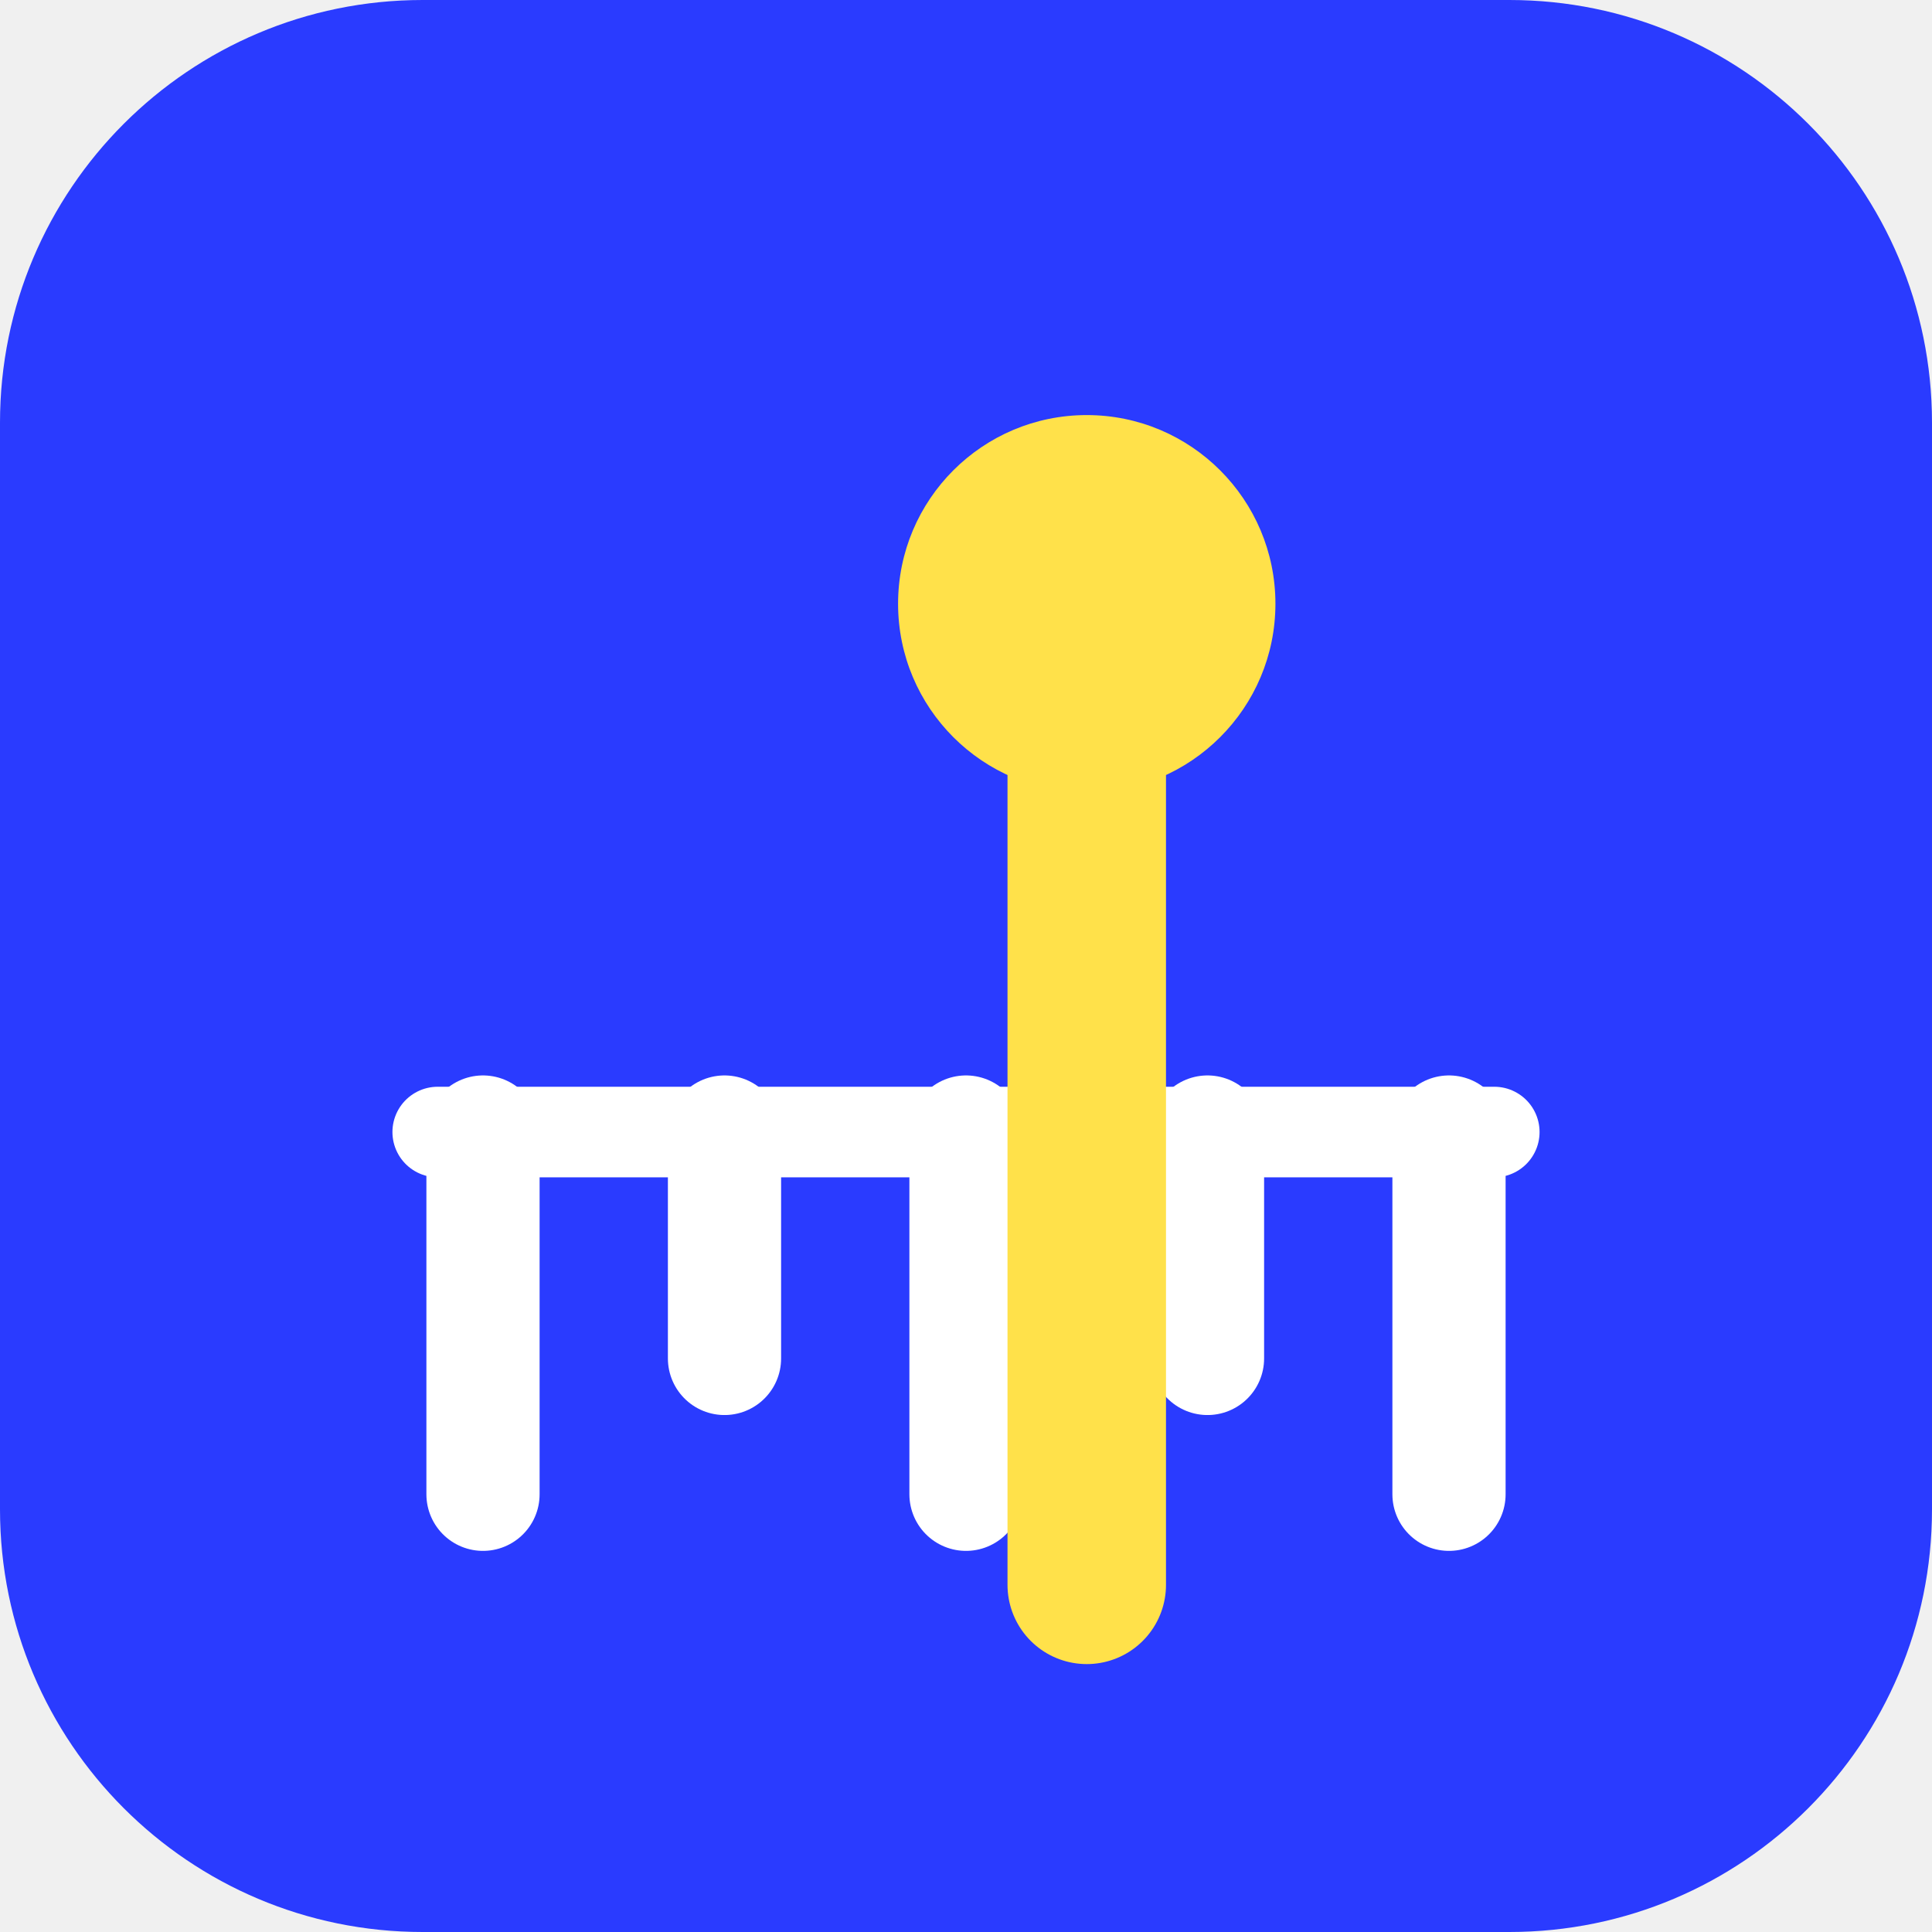
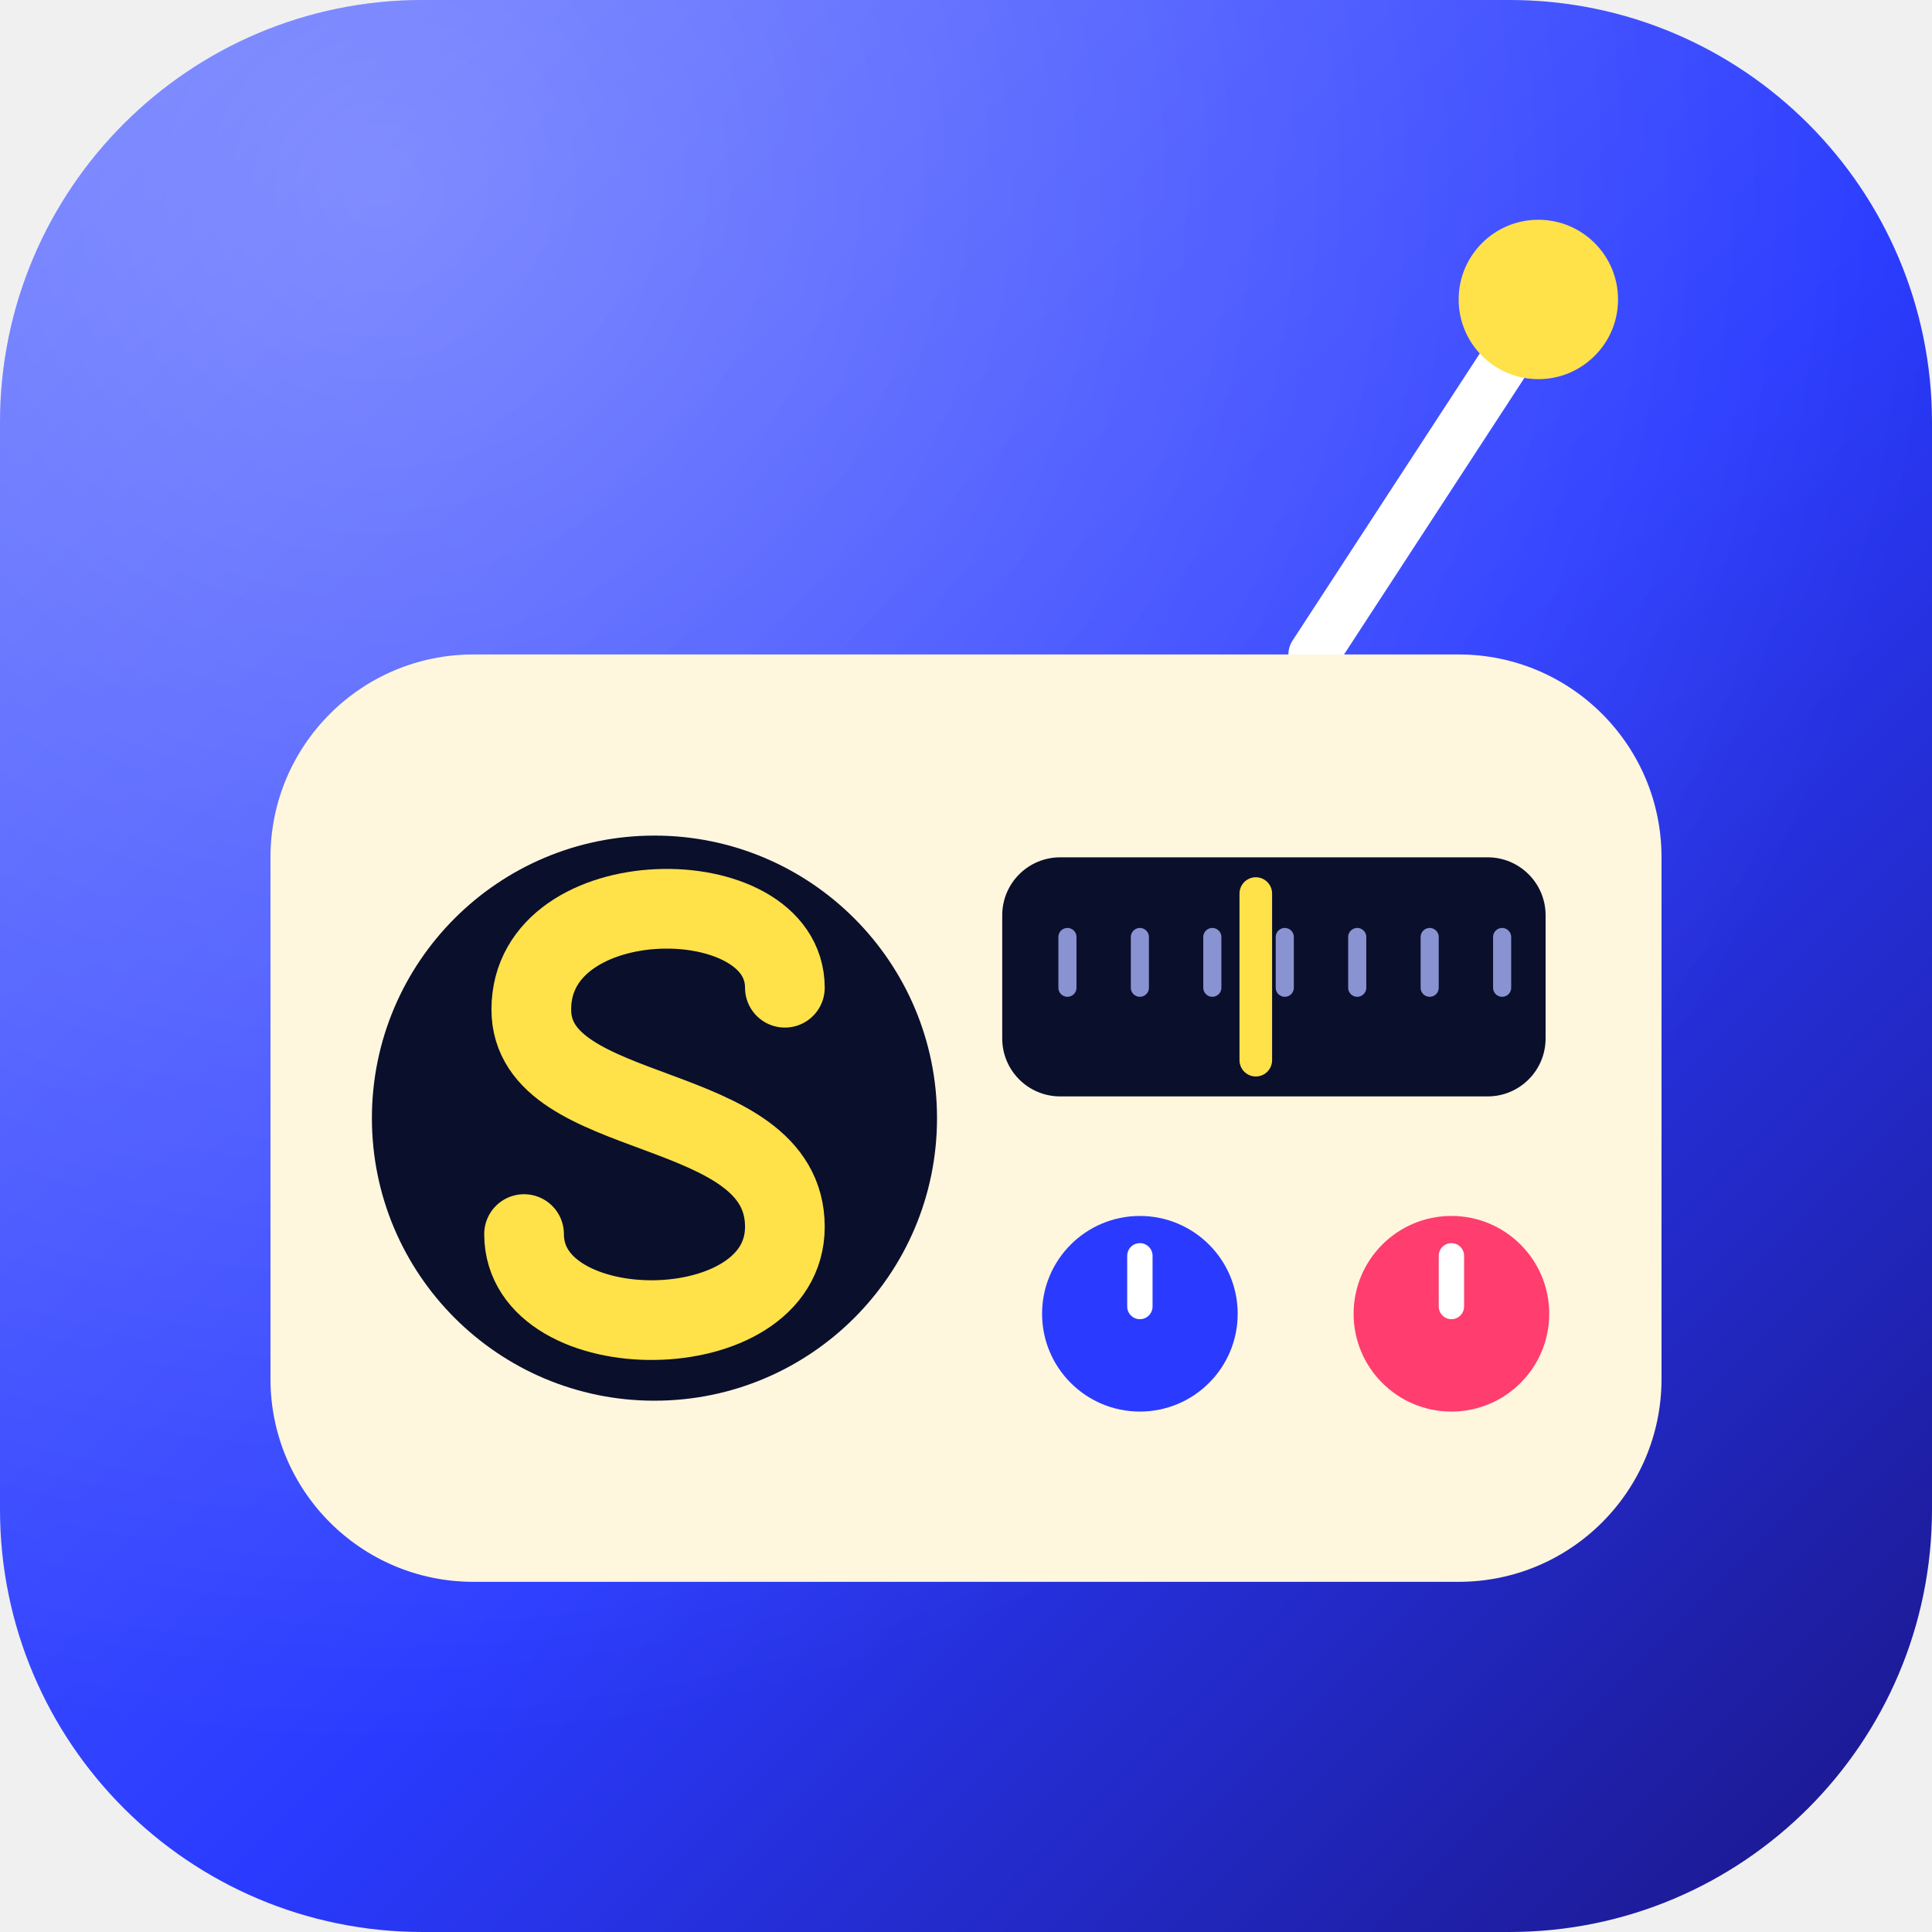
<svg xmlns="http://www.w3.org/2000/svg" viewBox="0 0 512 512">
-   <rect width="512" height="512" rx="112" fill="#2A3BFF" />
-   <g fill="none" stroke="#fff" stroke-linecap="round">
-     <path d="M128 300v96M192 300v60M256 300v96M320 300v60M384 300v96" stroke-width="30" />
-     <path d="M116 300h280" stroke-width="24" />
+   <defs>
+     <linearGradient id="g" x1="0" y1="0" x2="1" y2="1">
+       <stop offset="0" stop-color="#5B6CFF" />
+       <stop offset=".55" stop-color="#2A3BFF" />
+       <stop offset="1" stop-color="#1A1585" />
+     </linearGradient>
+     <radialGradient id="r" cx=".2" cy=".1" r=".8">
+       <stop offset="0" stop-color="#fff" stop-opacity=".28" />
+       <stop offset="1" stop-color="#fff" stop-opacity="0" />
+     </radialGradient>
+   </defs>
+   <rect width="512" height="512" rx="112" fill="url(#g)" />
+   <rect width="512" height="512" rx="112" fill="url(#r)" />
+   <g transform="translate(256 256) scale(0.96) translate(-256 -256)">
+     <g id="art">
+       <path d="M352 170L412 78" stroke="#fff" stroke-width="14" stroke-linecap="round" />
+       <circle cx="414" cy="72" r="22" fill="#FFE14A" />
+       <rect x="64" y="170" width="384" height="256" rx="56" fill="#FFF6DE" />
+       <rect x="64" y="380" width="384" height="46" rx="0" fill="#EADFBF" opacity=".0" />
+       <circle cx="170" cy="298" r="78" fill="#0A0F2C" />
+       <path d="M206 262C206 232 136 232 136 268C136 300 206 292 206 328C206 362 134 362 134 330" fill="none" stroke="#FFE14A" stroke-width="22" stroke-linecap="round" />
+       <rect x="266" y="226" width="150" height="66" rx="16" fill="#0A0F2C" />
+       <path d="M284 248v14M304 248v14M324 248v14M344 248v14M364 248v14M384 248v14M404 248v14" stroke="#8993D2" stroke-width="5" stroke-linecap="round" />
+       <path d="M336 236v46" stroke="#FFE14A" stroke-width="9" stroke-linecap="round" />
+       <circle cx="304" cy="352" r="27" fill="#2A3BFF" />
+       <path d="M304 336v14" stroke="#fff" stroke-width="7" stroke-linecap="round" />
+       <circle cx="390" cy="352" r="27" fill="#FF3D6E" />
+       <path d="M390 336v14" stroke="#fff" stroke-width="7" stroke-linecap="round" />
+     </g>
  </g>
-   <path d="M288 190v230" stroke="#FFE14A" stroke-width="42" stroke-linecap="round" />
-   <circle cx="288" cy="160" r="50" fill="#FFE14A" />
</svg>
